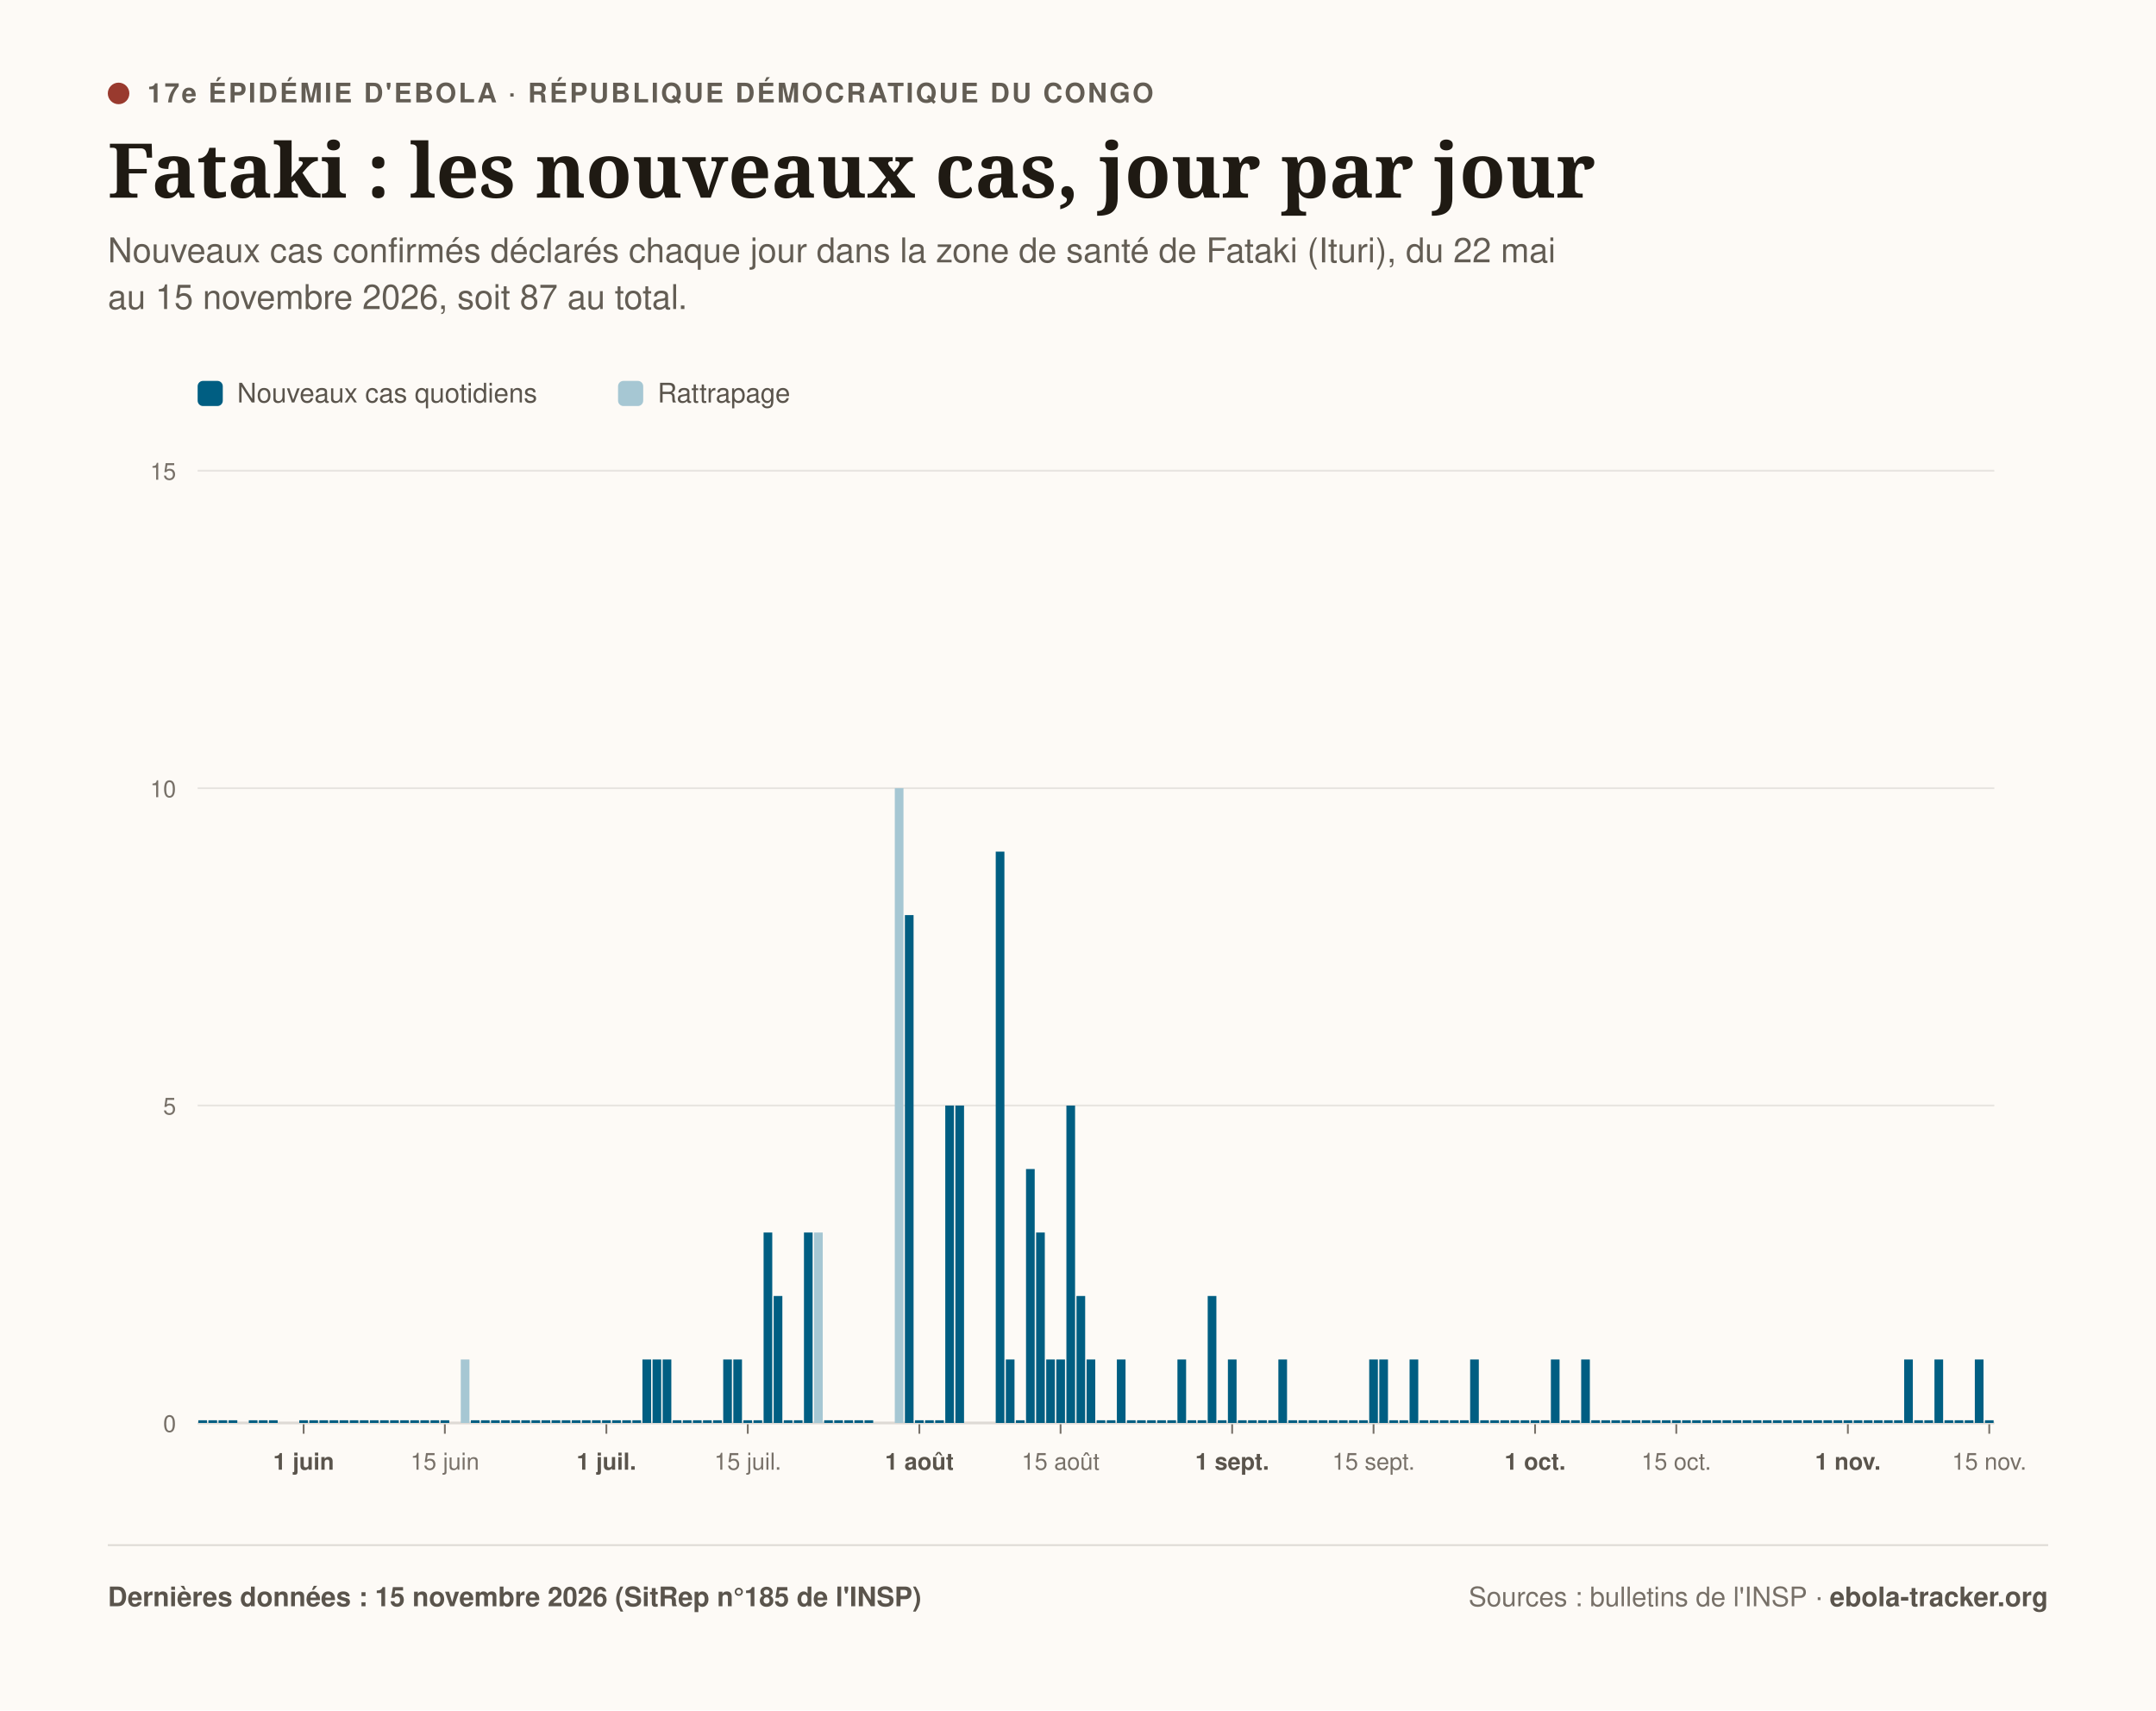
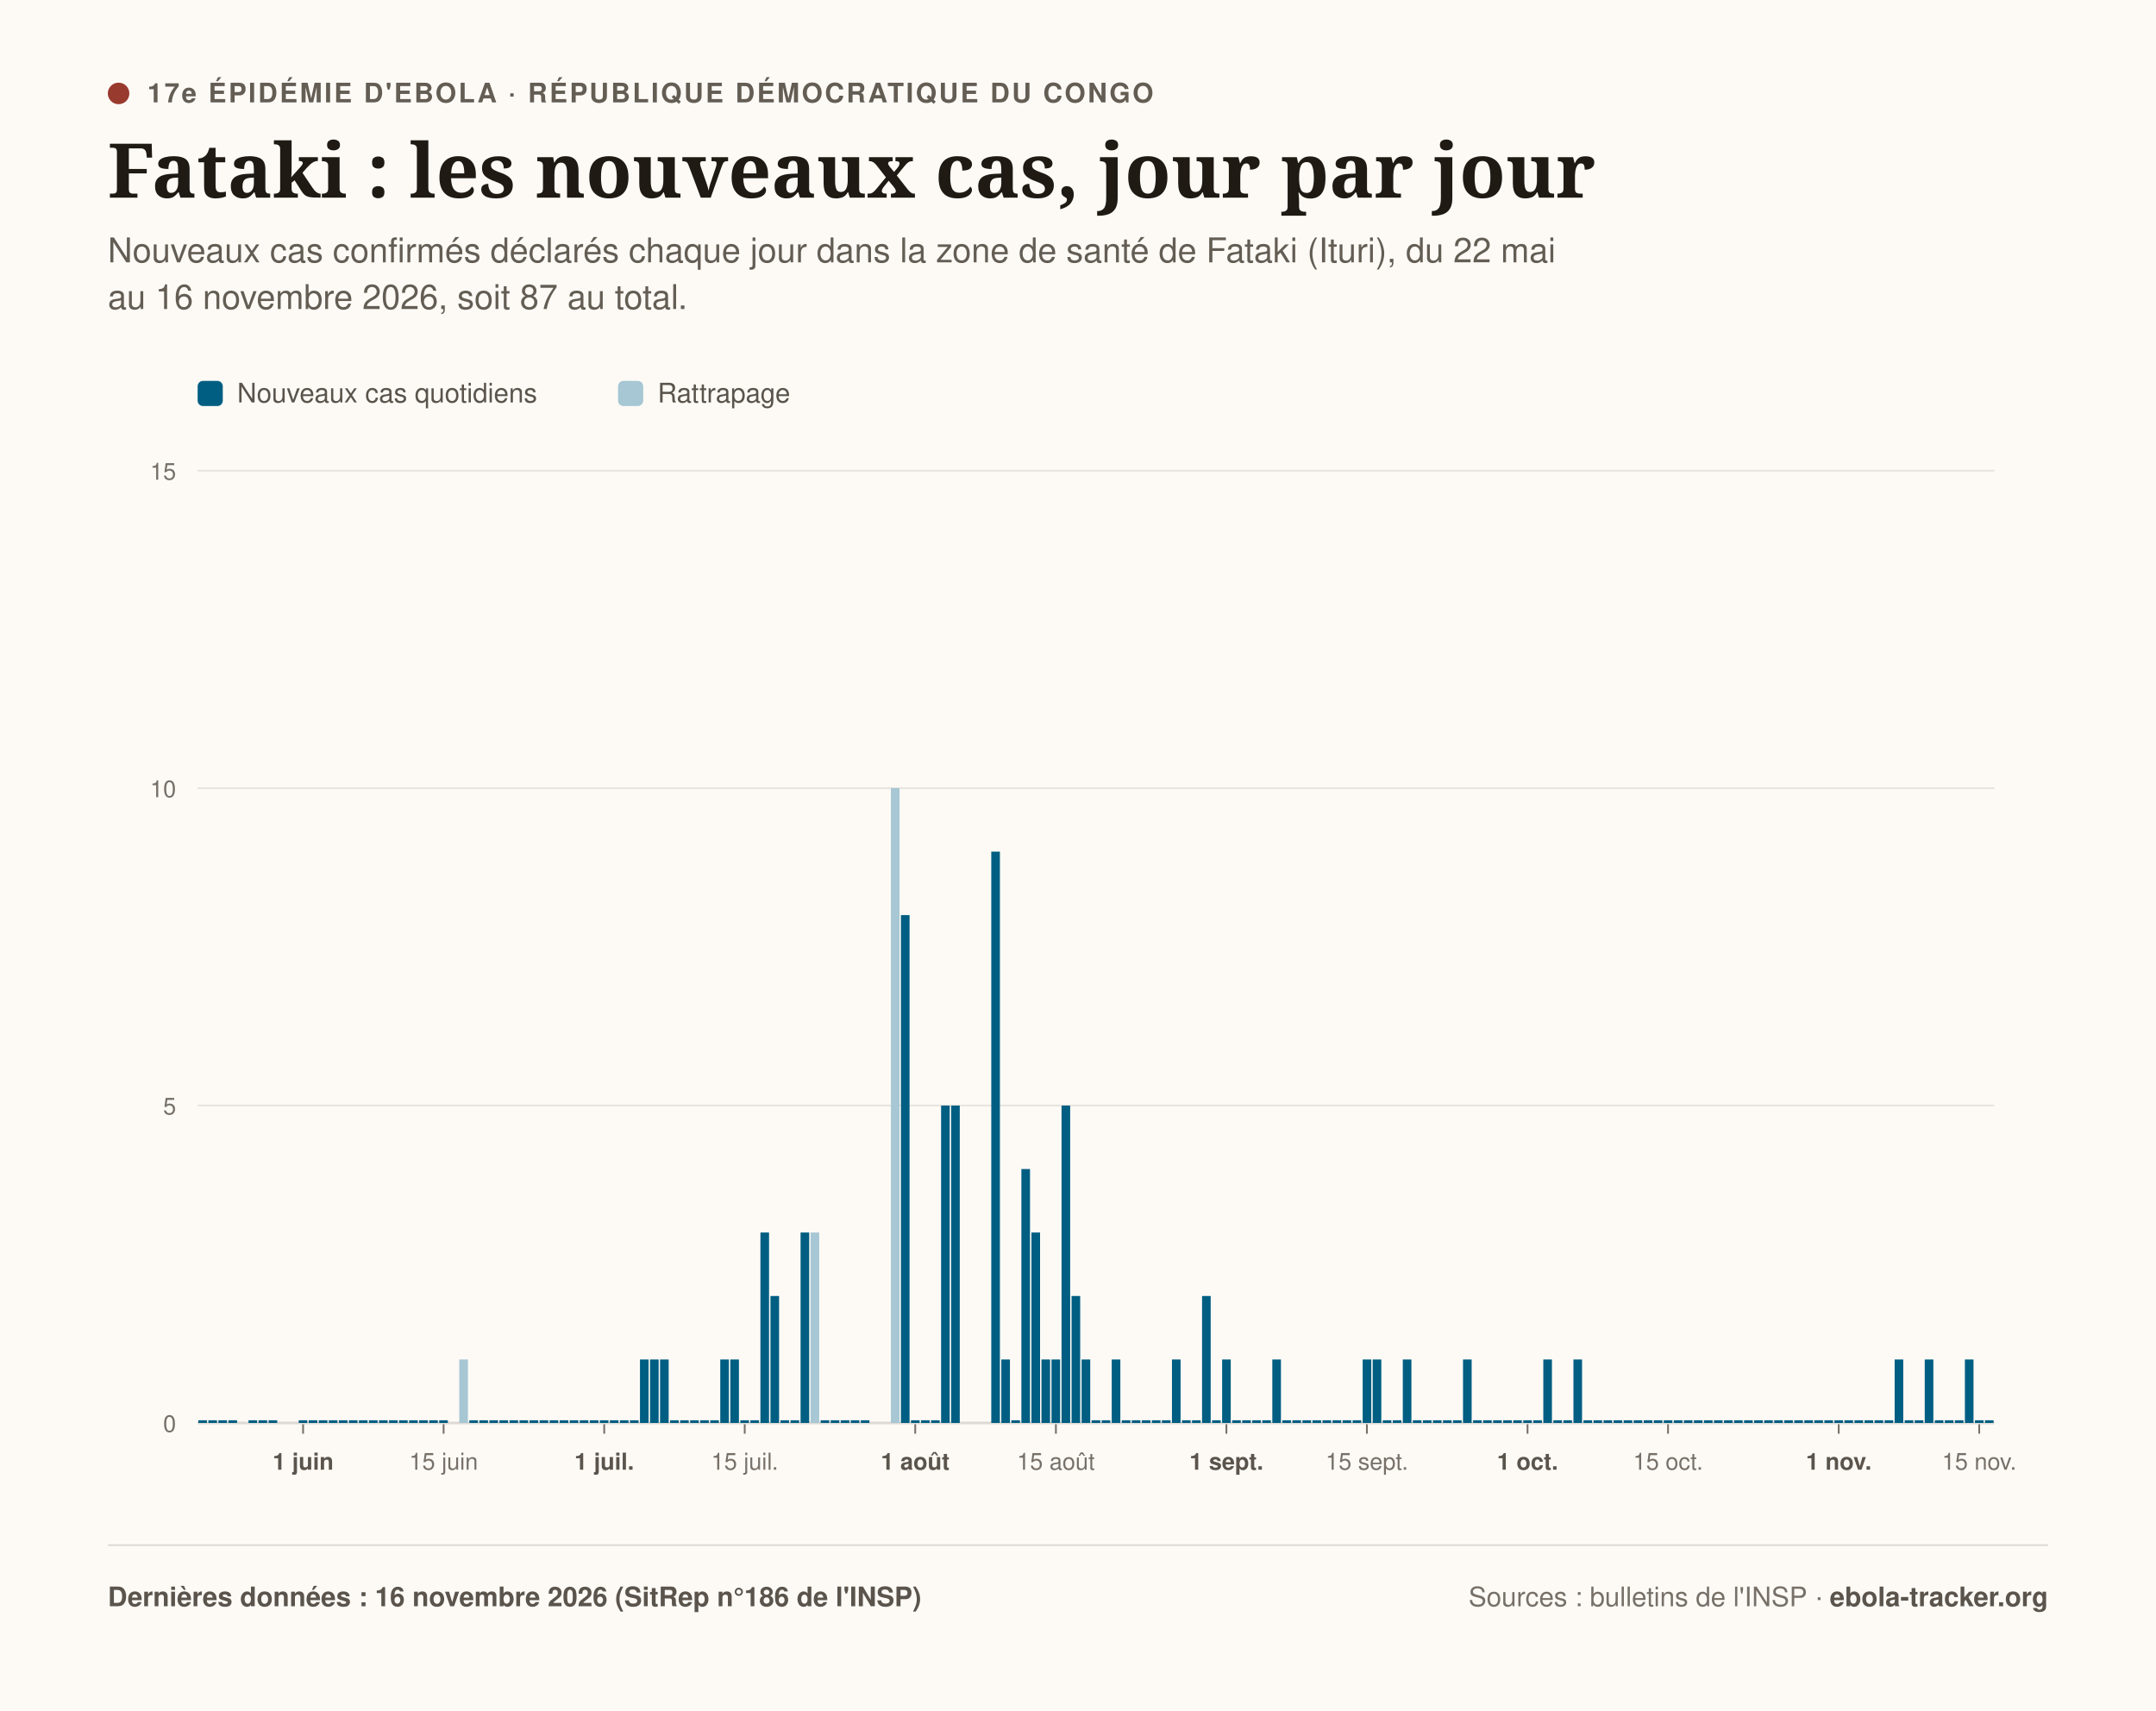
- <svg xmlns="http://www.w3.org/2000/svg" viewBox="0 0 1200 952" role="img" aria-label="Fataki : les nouveaux cas, jour par jour. Nouveaux cas confirmés déclarés chaque jour dans la zone de santé de Fataki (Ituri), du 22 mai au 15 novembre 2026, soit 87 au total.">
+ <svg xmlns="http://www.w3.org/2000/svg" viewBox="0 0 1200 952" role="img" aria-label="Fataki : les nouveaux cas, jour par jour. Nouveaux cas confirmés déclarés chaque jour dans la zone de santé de Fataki (Ituri), du 22 mai au 16 novembre 2026, soit 87 au total.">
  <rect width="1200" height="952" fill="#FDFAF6" />
  <circle cx="66" cy="52" r="6" fill="#993A2E" />
  <text x="82.0" y="57.0" font-family="'Public Sans',Helvetica,Arial,sans-serif" font-size="15" font-weight="700" fill="#635D54" text-anchor="start" letter-spacing=".08em">17e ÉPIDÉMIE D'EBOLA · RÉPUBLIQUE DÉMOCRATIQUE DU CONGO</text>
  <text x="60.0" y="110.0" font-family="'Source Serif 4',Georgia,serif" font-size="42" font-weight="600" fill="#1F1A13" text-anchor="start">Fataki : les nouveaux cas, jour par jour</text>
  <text x="60.0" y="146.0" font-family="'Public Sans',Helvetica,Arial,sans-serif" font-size="19" font-weight="400" fill="#635D54" text-anchor="start">Nouveaux cas confirmés déclarés chaque jour dans la zone de santé de Fataki (Ituri), du 22 mai</text>
-   <text x="60.0" y="172.0" font-family="'Public Sans',Helvetica,Arial,sans-serif" font-size="19" font-weight="400" fill="#635D54" text-anchor="start">au 15 novembre 2026, soit 87 au total.</text>
+   <text x="60.0" y="172.0" font-family="'Public Sans',Helvetica,Arial,sans-serif" font-size="19" font-weight="400" fill="#635D54" text-anchor="start">au 16 novembre 2026, soit 87 au total.</text>
  <rect x="110" y="212" width="14" height="14" rx="3" fill="#005E82" />
  <text x="132.0" y="224.0" font-family="'Public Sans',Helvetica,Arial,sans-serif" font-size="15" font-weight="400" fill="#5A544C" text-anchor="start">Nouveaux cas quotidiens</text>
  <rect x="344" y="212" width="14" height="14" rx="3" fill="#a6c7d3" />
  <text x="366.0" y="224.0" font-family="'Public Sans',Helvetica,Arial,sans-serif" font-size="15" font-weight="400" fill="#5A544C" text-anchor="start">Rattrapage</text>
  <line x1="110" x2="1110" y1="792.0" y2="792.0" stroke="#E7E4E0" />
  <text x="98.0" y="797.0" font-family="'Public Sans',Helvetica,Arial,sans-serif" font-size="13" font-weight="400" fill="#777068" text-anchor="end">0</text>
  <line x1="110" x2="1110" y1="615.3" y2="615.3" stroke="#E7E4E0" />
  <text x="98.0" y="620.3" font-family="'Public Sans',Helvetica,Arial,sans-serif" font-size="13" font-weight="400" fill="#777068" text-anchor="end">5</text>
  <line x1="110" x2="1110" y1="438.7" y2="438.7" stroke="#E7E4E0" />
  <text x="98.0" y="443.7" font-family="'Public Sans',Helvetica,Arial,sans-serif" font-size="13" font-weight="400" fill="#777068" text-anchor="end">10</text>
  <line x1="110" x2="1110" y1="262.0" y2="262.0" stroke="#E7E4E0" />
  <text x="98.0" y="267.0" font-family="'Public Sans',Helvetica,Arial,sans-serif" font-size="13" font-weight="400" fill="#777068" text-anchor="end">15</text>
-   <line x1="169.0" x2="169.0" y1="792" y2="798" stroke="#777068" />
-   <text x="169.0" y="818.0" font-family="'Public Sans',Helvetica,Arial,sans-serif" font-size="13" font-weight="600" fill="#5A544C" text-anchor="middle">1 juin</text>
-   <line x1="247.6" x2="247.6" y1="792" y2="798" stroke="#777068" />
-   <text x="247.6" y="818.0" font-family="'Public Sans',Helvetica,Arial,sans-serif" font-size="13" font-weight="400" fill="#777068" text-anchor="middle">15 juin</text>
-   <line x1="337.5" x2="337.5" y1="792" y2="798" stroke="#777068" />
-   <text x="337.5" y="818.0" font-family="'Public Sans',Helvetica,Arial,sans-serif" font-size="13" font-weight="600" fill="#5A544C" text-anchor="middle">1 juil.</text>
-   <line x1="416.2" x2="416.2" y1="792" y2="798" stroke="#777068" />
-   <text x="416.2" y="818.0" font-family="'Public Sans',Helvetica,Arial,sans-serif" font-size="13" font-weight="400" fill="#777068" text-anchor="middle">15 juil.</text>
-   <line x1="511.7" x2="511.7" y1="792" y2="798" stroke="#777068" />
-   <text x="511.7" y="818.0" font-family="'Public Sans',Helvetica,Arial,sans-serif" font-size="13" font-weight="600" fill="#5A544C" text-anchor="middle">1 août</text>
-   <line x1="590.3" x2="590.3" y1="792" y2="798" stroke="#777068" />
-   <text x="590.3" y="818.0" font-family="'Public Sans',Helvetica,Arial,sans-serif" font-size="13" font-weight="400" fill="#777068" text-anchor="middle">15 août</text>
-   <line x1="685.8" x2="685.8" y1="792" y2="798" stroke="#777068" />
-   <text x="685.8" y="818.0" font-family="'Public Sans',Helvetica,Arial,sans-serif" font-size="13" font-weight="600" fill="#5A544C" text-anchor="middle">1 sept.</text>
-   <line x1="764.5" x2="764.5" y1="792" y2="798" stroke="#777068" />
-   <text x="764.5" y="818.0" font-family="'Public Sans',Helvetica,Arial,sans-serif" font-size="13" font-weight="400" fill="#777068" text-anchor="middle">15 sept.</text>
-   <line x1="854.4" x2="854.4" y1="792" y2="798" stroke="#777068" />
-   <text x="854.4" y="818.0" font-family="'Public Sans',Helvetica,Arial,sans-serif" font-size="13" font-weight="600" fill="#5A544C" text-anchor="middle">1 oct.</text>
-   <line x1="933.0" x2="933.0" y1="792" y2="798" stroke="#777068" />
-   <text x="933.0" y="818.0" font-family="'Public Sans',Helvetica,Arial,sans-serif" font-size="13" font-weight="400" fill="#777068" text-anchor="middle">15 oct.</text>
-   <line x1="1028.5" x2="1028.5" y1="792" y2="798" stroke="#777068" />
-   <text x="1028.5" y="818.0" font-family="'Public Sans',Helvetica,Arial,sans-serif" font-size="13" font-weight="600" fill="#5A544C" text-anchor="middle">1 nov.</text>
-   <line x1="1107.2" x2="1107.2" y1="792" y2="798" stroke="#777068" />
-   <text x="1107.2" y="818.0" font-family="'Public Sans',Helvetica,Arial,sans-serif" font-size="13" font-weight="400" fill="#777068" text-anchor="middle">15 nov.</text>
+   <line x1="168.7" x2="168.7" y1="792" y2="798" stroke="#777068" />
+   <text x="168.7" y="818.0" font-family="'Public Sans',Helvetica,Arial,sans-serif" font-size="13" font-weight="600" fill="#5A544C" text-anchor="middle">1 juin</text>
+   <line x1="246.9" x2="246.9" y1="792" y2="798" stroke="#777068" />
+   <text x="246.9" y="818.0" font-family="'Public Sans',Helvetica,Arial,sans-serif" font-size="13" font-weight="400" fill="#777068" text-anchor="middle">15 juin</text>
+   <line x1="336.3" x2="336.3" y1="792" y2="798" stroke="#777068" />
+   <text x="336.3" y="818.0" font-family="'Public Sans',Helvetica,Arial,sans-serif" font-size="13" font-weight="600" fill="#5A544C" text-anchor="middle">1 juil.</text>
+   <line x1="414.5" x2="414.5" y1="792" y2="798" stroke="#777068" />
+   <text x="414.5" y="818.0" font-family="'Public Sans',Helvetica,Arial,sans-serif" font-size="13" font-weight="400" fill="#777068" text-anchor="middle">15 juil.</text>
+   <line x1="509.4" x2="509.4" y1="792" y2="798" stroke="#777068" />
+   <text x="509.4" y="818.0" font-family="'Public Sans',Helvetica,Arial,sans-serif" font-size="13" font-weight="600" fill="#5A544C" text-anchor="middle">1 août</text>
+   <line x1="587.7" x2="587.7" y1="792" y2="798" stroke="#777068" />
+   <text x="587.7" y="818.0" font-family="'Public Sans',Helvetica,Arial,sans-serif" font-size="13" font-weight="400" fill="#777068" text-anchor="middle">15 août</text>
+   <line x1="682.6" x2="682.6" y1="792" y2="798" stroke="#777068" />
+   <text x="682.6" y="818.0" font-family="'Public Sans',Helvetica,Arial,sans-serif" font-size="13" font-weight="600" fill="#5A544C" text-anchor="middle">1 sept.</text>
+   <line x1="760.8" x2="760.8" y1="792" y2="798" stroke="#777068" />
+   <text x="760.8" y="818.0" font-family="'Public Sans',Helvetica,Arial,sans-serif" font-size="13" font-weight="400" fill="#777068" text-anchor="middle">15 sept.</text>
+   <line x1="850.2" x2="850.2" y1="792" y2="798" stroke="#777068" />
+   <text x="850.2" y="818.0" font-family="'Public Sans',Helvetica,Arial,sans-serif" font-size="13" font-weight="600" fill="#5A544C" text-anchor="middle">1 oct.</text>
+   <line x1="928.4" x2="928.4" y1="792" y2="798" stroke="#777068" />
+   <text x="928.4" y="818.0" font-family="'Public Sans',Helvetica,Arial,sans-serif" font-size="13" font-weight="400" fill="#777068" text-anchor="middle">15 oct.</text>
+   <line x1="1023.4" x2="1023.4" y1="792" y2="798" stroke="#777068" />
+   <text x="1023.4" y="818.0" font-family="'Public Sans',Helvetica,Arial,sans-serif" font-size="13" font-weight="600" fill="#5A544C" text-anchor="middle">1 nov.</text>
+   <line x1="1101.6" x2="1101.6" y1="792" y2="798" stroke="#777068" />
+   <text x="1101.6" y="818.0" font-family="'Public Sans',Helvetica,Arial,sans-serif" font-size="13" font-weight="400" fill="#777068" text-anchor="middle">15 nov.</text>
  <line x1="110" x2="1110" y1="792" y2="792" stroke="#DEDAD5" stroke-width="1.5" />
-   <rect x="110.39" y="790.50" width="4.83" height="1.50" fill="#005E82" />
-   <rect x="116.01" y="790.50" width="4.83" height="1.50" fill="#005E82" />
-   <rect x="121.63" y="790.50" width="4.83" height="1.50" fill="#005E82" />
-   <rect x="127.25" y="790.50" width="4.83" height="1.50" fill="#005E82" />
-   <rect x="138.48" y="790.50" width="4.83" height="1.50" fill="#005E82" />
-   <rect x="144.10" y="790.50" width="4.83" height="1.50" fill="#005E82" />
-   <rect x="149.72" y="790.50" width="4.83" height="1.50" fill="#005E82" />
-   <rect x="166.57" y="790.50" width="4.83" height="1.50" fill="#005E82" />
-   <rect x="172.19" y="790.50" width="4.83" height="1.50" fill="#005E82" />
-   <rect x="177.81" y="790.50" width="4.83" height="1.50" fill="#005E82" />
-   <rect x="183.43" y="790.50" width="4.83" height="1.50" fill="#005E82" />
-   <rect x="189.04" y="790.50" width="4.83" height="1.50" fill="#005E82" />
-   <rect x="194.66" y="790.50" width="4.83" height="1.50" fill="#005E82" />
-   <rect x="200.28" y="790.50" width="4.83" height="1.50" fill="#005E82" />
-   <rect x="205.90" y="790.50" width="4.83" height="1.50" fill="#005E82" />
-   <rect x="211.52" y="790.50" width="4.83" height="1.50" fill="#005E82" />
-   <rect x="217.13" y="790.50" width="4.83" height="1.50" fill="#005E82" />
-   <rect x="222.75" y="790.50" width="4.83" height="1.50" fill="#005E82" />
-   <rect x="228.37" y="790.50" width="4.83" height="1.50" fill="#005E82" />
-   <rect x="233.99" y="790.50" width="4.83" height="1.50" fill="#005E82" />
-   <rect x="239.61" y="790.50" width="4.83" height="1.50" fill="#005E82" />
-   <rect x="245.22" y="790.50" width="4.83" height="1.50" fill="#005E82" />
-   <rect x="256.46" y="756.67" width="4.83" height="35.33" fill="#a6c7d3" />
-   <rect x="262.08" y="790.50" width="4.83" height="1.50" fill="#005E82" />
-   <rect x="267.70" y="790.50" width="4.83" height="1.50" fill="#005E82" />
-   <rect x="273.31" y="790.50" width="4.83" height="1.50" fill="#005E82" />
-   <rect x="278.93" y="790.50" width="4.83" height="1.50" fill="#005E82" />
-   <rect x="284.55" y="790.50" width="4.83" height="1.50" fill="#005E82" />
-   <rect x="290.17" y="790.50" width="4.83" height="1.50" fill="#005E82" />
-   <rect x="295.79" y="790.50" width="4.83" height="1.50" fill="#005E82" />
-   <rect x="301.40" y="790.50" width="4.83" height="1.50" fill="#005E82" />
-   <rect x="307.02" y="790.50" width="4.83" height="1.50" fill="#005E82" />
-   <rect x="312.64" y="790.50" width="4.83" height="1.50" fill="#005E82" />
-   <rect x="318.26" y="790.50" width="4.83" height="1.50" fill="#005E82" />
-   <rect x="323.88" y="790.50" width="4.83" height="1.50" fill="#005E82" />
-   <rect x="329.49" y="790.50" width="4.83" height="1.50" fill="#005E82" />
-   <rect x="335.11" y="790.50" width="4.83" height="1.50" fill="#005E82" />
-   <rect x="340.73" y="790.50" width="4.83" height="1.50" fill="#005E82" />
-   <rect x="346.35" y="790.50" width="4.83" height="1.50" fill="#005E82" />
-   <rect x="351.97" y="790.50" width="4.83" height="1.50" fill="#005E82" />
-   <rect x="357.58" y="756.67" width="4.83" height="35.33" fill="#005E82" />
-   <rect x="363.20" y="756.67" width="4.83" height="35.33" fill="#005E82" />
-   <rect x="368.82" y="756.67" width="4.83" height="35.33" fill="#005E82" />
-   <rect x="374.44" y="790.50" width="4.83" height="1.50" fill="#005E82" />
-   <rect x="380.06" y="790.50" width="4.83" height="1.50" fill="#005E82" />
-   <rect x="385.67" y="790.50" width="4.83" height="1.50" fill="#005E82" />
-   <rect x="391.29" y="790.50" width="4.83" height="1.50" fill="#005E82" />
-   <rect x="396.91" y="790.50" width="4.83" height="1.50" fill="#005E82" />
-   <rect x="402.53" y="756.67" width="4.83" height="35.33" fill="#005E82" />
-   <rect x="408.15" y="756.67" width="4.83" height="35.33" fill="#005E82" />
-   <rect x="413.76" y="790.50" width="4.83" height="1.50" fill="#005E82" />
-   <rect x="419.38" y="790.50" width="4.83" height="1.50" fill="#005E82" />
-   <rect x="425.00" y="686.00" width="4.83" height="106.00" fill="#005E82" />
-   <rect x="430.62" y="721.33" width="4.83" height="70.67" fill="#005E82" />
-   <rect x="436.24" y="790.50" width="4.83" height="1.50" fill="#005E82" />
-   <rect x="441.85" y="790.50" width="4.83" height="1.50" fill="#005E82" />
-   <rect x="447.47" y="686.00" width="4.83" height="106.00" fill="#005E82" />
-   <rect x="453.09" y="686.00" width="4.83" height="106.00" fill="#a6c7d3" />
-   <rect x="458.71" y="790.50" width="4.83" height="1.50" fill="#005E82" />
-   <rect x="464.33" y="790.50" width="4.83" height="1.50" fill="#005E82" />
-   <rect x="469.94" y="790.50" width="4.83" height="1.50" fill="#005E82" />
-   <rect x="475.56" y="790.50" width="4.83" height="1.50" fill="#005E82" />
-   <rect x="481.18" y="790.50" width="4.83" height="1.50" fill="#005E82" />
-   <rect x="498.03" y="438.67" width="4.83" height="353.33" fill="#a6c7d3" />
-   <rect x="503.65" y="509.33" width="4.83" height="282.67" fill="#005E82" />
-   <rect x="509.27" y="790.50" width="4.83" height="1.50" fill="#005E82" />
-   <rect x="514.89" y="790.50" width="4.83" height="1.50" fill="#005E82" />
-   <rect x="520.51" y="790.50" width="4.83" height="1.50" fill="#005E82" />
-   <rect x="526.12" y="615.33" width="4.83" height="176.67" fill="#005E82" />
-   <rect x="531.74" y="615.33" width="4.83" height="176.67" fill="#005E82" />
-   <rect x="554.21" y="474.00" width="4.83" height="318.00" fill="#005E82" />
-   <rect x="559.83" y="756.67" width="4.83" height="35.33" fill="#005E82" />
-   <rect x="565.45" y="790.50" width="4.83" height="1.50" fill="#005E82" />
-   <rect x="571.07" y="650.67" width="4.83" height="141.33" fill="#005E82" />
-   <rect x="576.69" y="686.00" width="4.83" height="106.00" fill="#005E82" />
-   <rect x="582.30" y="756.67" width="4.83" height="35.33" fill="#005E82" />
-   <rect x="587.92" y="756.67" width="4.83" height="35.33" fill="#005E82" />
-   <rect x="593.54" y="615.33" width="4.83" height="176.67" fill="#005E82" />
-   <rect x="599.16" y="721.33" width="4.83" height="70.67" fill="#005E82" />
-   <rect x="604.78" y="756.67" width="4.83" height="35.33" fill="#005E82" />
-   <rect x="610.39" y="790.50" width="4.83" height="1.50" fill="#005E82" />
-   <rect x="616.01" y="790.50" width="4.83" height="1.50" fill="#005E82" />
-   <rect x="621.63" y="756.67" width="4.83" height="35.33" fill="#005E82" />
-   <rect x="627.25" y="790.50" width="4.83" height="1.50" fill="#005E82" />
-   <rect x="632.87" y="790.50" width="4.83" height="1.50" fill="#005E82" />
-   <rect x="638.48" y="790.50" width="4.83" height="1.50" fill="#005E82" />
-   <rect x="644.10" y="790.50" width="4.83" height="1.50" fill="#005E82" />
-   <rect x="649.72" y="790.50" width="4.83" height="1.50" fill="#005E82" />
-   <rect x="655.34" y="756.67" width="4.83" height="35.33" fill="#005E82" />
-   <rect x="660.96" y="790.50" width="4.83" height="1.50" fill="#005E82" />
-   <rect x="666.57" y="790.50" width="4.83" height="1.50" fill="#005E82" />
-   <rect x="672.19" y="721.33" width="4.83" height="70.67" fill="#005E82" />
-   <rect x="677.81" y="790.50" width="4.83" height="1.50" fill="#005E82" />
-   <rect x="683.43" y="756.67" width="4.83" height="35.33" fill="#005E82" />
-   <rect x="689.04" y="790.50" width="4.83" height="1.50" fill="#005E82" />
-   <rect x="694.66" y="790.50" width="4.83" height="1.50" fill="#005E82" />
-   <rect x="700.28" y="790.50" width="4.83" height="1.50" fill="#005E82" />
-   <rect x="705.90" y="790.50" width="4.83" height="1.50" fill="#005E82" />
-   <rect x="711.52" y="756.67" width="4.83" height="35.33" fill="#005E82" />
-   <rect x="717.13" y="790.50" width="4.83" height="1.50" fill="#005E82" />
-   <rect x="722.75" y="790.50" width="4.83" height="1.50" fill="#005E82" />
-   <rect x="728.37" y="790.50" width="4.83" height="1.50" fill="#005E82" />
-   <rect x="733.99" y="790.50" width="4.83" height="1.50" fill="#005E82" />
-   <rect x="739.61" y="790.50" width="4.83" height="1.50" fill="#005E82" />
-   <rect x="745.22" y="790.50" width="4.83" height="1.50" fill="#005E82" />
-   <rect x="750.84" y="790.50" width="4.83" height="1.50" fill="#005E82" />
-   <rect x="756.46" y="790.50" width="4.83" height="1.50" fill="#005E82" />
-   <rect x="762.08" y="756.67" width="4.83" height="35.33" fill="#005E82" />
-   <rect x="767.70" y="756.67" width="4.83" height="35.33" fill="#005E82" />
-   <rect x="773.31" y="790.50" width="4.83" height="1.50" fill="#005E82" />
-   <rect x="778.93" y="790.50" width="4.83" height="1.50" fill="#005E82" />
-   <rect x="784.55" y="756.67" width="4.83" height="35.33" fill="#005E82" />
-   <rect x="790.17" y="790.50" width="4.83" height="1.50" fill="#005E82" />
-   <rect x="795.79" y="790.50" width="4.83" height="1.50" fill="#005E82" />
-   <rect x="801.40" y="790.50" width="4.83" height="1.50" fill="#005E82" />
-   <rect x="807.02" y="790.50" width="4.83" height="1.50" fill="#005E82" />
-   <rect x="812.64" y="790.50" width="4.83" height="1.50" fill="#005E82" />
-   <rect x="818.26" y="756.67" width="4.83" height="35.33" fill="#005E82" />
-   <rect x="823.88" y="790.50" width="4.83" height="1.50" fill="#005E82" />
-   <rect x="829.49" y="790.50" width="4.83" height="1.50" fill="#005E82" />
-   <rect x="835.11" y="790.50" width="4.83" height="1.50" fill="#005E82" />
-   <rect x="840.73" y="790.50" width="4.83" height="1.50" fill="#005E82" />
-   <rect x="846.35" y="790.50" width="4.83" height="1.50" fill="#005E82" />
-   <rect x="851.97" y="790.50" width="4.83" height="1.50" fill="#005E82" />
-   <rect x="857.58" y="790.50" width="4.83" height="1.50" fill="#005E82" />
-   <rect x="863.20" y="756.67" width="4.83" height="35.33" fill="#005E82" />
-   <rect x="868.82" y="790.50" width="4.83" height="1.50" fill="#005E82" />
-   <rect x="874.44" y="790.50" width="4.83" height="1.50" fill="#005E82" />
-   <rect x="880.06" y="756.67" width="4.83" height="35.33" fill="#005E82" />
-   <rect x="885.67" y="790.50" width="4.83" height="1.50" fill="#005E82" />
-   <rect x="891.29" y="790.50" width="4.83" height="1.50" fill="#005E82" />
-   <rect x="896.91" y="790.50" width="4.83" height="1.50" fill="#005E82" />
-   <rect x="902.53" y="790.50" width="4.83" height="1.50" fill="#005E82" />
-   <rect x="908.15" y="790.50" width="4.83" height="1.50" fill="#005E82" />
-   <rect x="913.76" y="790.50" width="4.83" height="1.50" fill="#005E82" />
-   <rect x="919.38" y="790.50" width="4.83" height="1.50" fill="#005E82" />
-   <rect x="925.00" y="790.50" width="4.83" height="1.50" fill="#005E82" />
-   <rect x="930.62" y="790.50" width="4.83" height="1.50" fill="#005E82" />
-   <rect x="936.24" y="790.50" width="4.83" height="1.50" fill="#005E82" />
-   <rect x="941.85" y="790.50" width="4.83" height="1.50" fill="#005E82" />
-   <rect x="947.47" y="790.50" width="4.83" height="1.50" fill="#005E82" />
-   <rect x="953.09" y="790.50" width="4.83" height="1.50" fill="#005E82" />
-   <rect x="958.71" y="790.50" width="4.83" height="1.50" fill="#005E82" />
-   <rect x="964.33" y="790.50" width="4.83" height="1.50" fill="#005E82" />
-   <rect x="969.94" y="790.50" width="4.83" height="1.50" fill="#005E82" />
-   <rect x="975.56" y="790.50" width="4.83" height="1.50" fill="#005E82" />
-   <rect x="981.18" y="790.50" width="4.83" height="1.50" fill="#005E82" />
-   <rect x="986.80" y="790.50" width="4.83" height="1.50" fill="#005E82" />
-   <rect x="992.42" y="790.50" width="4.83" height="1.50" fill="#005E82" />
-   <rect x="998.03" y="790.50" width="4.83" height="1.50" fill="#005E82" />
-   <rect x="1003.65" y="790.50" width="4.83" height="1.50" fill="#005E82" />
-   <rect x="1009.27" y="790.50" width="4.83" height="1.50" fill="#005E82" />
-   <rect x="1014.89" y="790.50" width="4.83" height="1.50" fill="#005E82" />
-   <rect x="1020.51" y="790.50" width="4.83" height="1.50" fill="#005E82" />
-   <rect x="1026.12" y="790.50" width="4.83" height="1.50" fill="#005E82" />
-   <rect x="1031.74" y="790.50" width="4.83" height="1.50" fill="#005E82" />
-   <rect x="1037.36" y="790.50" width="4.83" height="1.50" fill="#005E82" />
-   <rect x="1042.98" y="790.50" width="4.83" height="1.50" fill="#005E82" />
-   <rect x="1048.60" y="790.50" width="4.83" height="1.50" fill="#005E82" />
-   <rect x="1054.21" y="790.50" width="4.83" height="1.50" fill="#005E82" />
-   <rect x="1059.83" y="756.67" width="4.83" height="35.33" fill="#005E82" />
-   <rect x="1065.45" y="790.50" width="4.83" height="1.50" fill="#005E82" />
-   <rect x="1071.07" y="790.50" width="4.83" height="1.50" fill="#005E82" />
-   <rect x="1076.69" y="756.67" width="4.83" height="35.33" fill="#005E82" />
-   <rect x="1082.30" y="790.50" width="4.83" height="1.50" fill="#005E82" />
-   <rect x="1087.92" y="790.50" width="4.83" height="1.50" fill="#005E82" />
-   <rect x="1093.54" y="790.50" width="4.83" height="1.50" fill="#005E82" />
-   <rect x="1099.16" y="756.67" width="4.83" height="35.33" fill="#005E82" />
-   <rect x="1104.78" y="790.50" width="4.83" height="1.50" fill="#005E82" />
+   <rect x="110.39" y="790.50" width="4.80" height="1.50" fill="#005E82" />
+   <rect x="115.98" y="790.50" width="4.80" height="1.50" fill="#005E82" />
+   <rect x="121.56" y="790.50" width="4.80" height="1.50" fill="#005E82" />
+   <rect x="127.15" y="790.50" width="4.80" height="1.50" fill="#005E82" />
+   <rect x="138.32" y="790.50" width="4.80" height="1.50" fill="#005E82" />
+   <rect x="143.91" y="790.50" width="4.80" height="1.50" fill="#005E82" />
+   <rect x="149.50" y="790.50" width="4.80" height="1.50" fill="#005E82" />
+   <rect x="166.26" y="790.50" width="4.80" height="1.50" fill="#005E82" />
+   <rect x="171.84" y="790.50" width="4.80" height="1.50" fill="#005E82" />
+   <rect x="177.43" y="790.50" width="4.80" height="1.50" fill="#005E82" />
+   <rect x="183.02" y="790.50" width="4.80" height="1.50" fill="#005E82" />
+   <rect x="188.60" y="790.50" width="4.80" height="1.50" fill="#005E82" />
+   <rect x="194.19" y="790.50" width="4.80" height="1.50" fill="#005E82" />
+   <rect x="199.78" y="790.50" width="4.80" height="1.50" fill="#005E82" />
+   <rect x="205.36" y="790.50" width="4.80" height="1.50" fill="#005E82" />
+   <rect x="210.95" y="790.50" width="4.80" height="1.50" fill="#005E82" />
+   <rect x="216.54" y="790.50" width="4.80" height="1.50" fill="#005E82" />
+   <rect x="222.12" y="790.50" width="4.80" height="1.50" fill="#005E82" />
+   <rect x="227.71" y="790.50" width="4.80" height="1.50" fill="#005E82" />
+   <rect x="233.30" y="790.50" width="4.80" height="1.50" fill="#005E82" />
+   <rect x="238.88" y="790.50" width="4.80" height="1.50" fill="#005E82" />
+   <rect x="244.47" y="790.50" width="4.80" height="1.50" fill="#005E82" />
+   <rect x="255.64" y="756.67" width="4.80" height="35.33" fill="#a6c7d3" />
+   <rect x="261.23" y="790.50" width="4.80" height="1.50" fill="#005E82" />
+   <rect x="266.82" y="790.50" width="4.80" height="1.50" fill="#005E82" />
+   <rect x="272.40" y="790.50" width="4.80" height="1.50" fill="#005E82" />
+   <rect x="277.99" y="790.50" width="4.80" height="1.50" fill="#005E82" />
+   <rect x="283.58" y="790.50" width="4.80" height="1.50" fill="#005E82" />
+   <rect x="289.16" y="790.50" width="4.80" height="1.50" fill="#005E82" />
+   <rect x="294.75" y="790.50" width="4.80" height="1.50" fill="#005E82" />
+   <rect x="300.34" y="790.50" width="4.80" height="1.50" fill="#005E82" />
+   <rect x="305.92" y="790.50" width="4.80" height="1.50" fill="#005E82" />
+   <rect x="311.51" y="790.50" width="4.80" height="1.50" fill="#005E82" />
+   <rect x="317.09" y="790.50" width="4.80" height="1.50" fill="#005E82" />
+   <rect x="322.68" y="790.50" width="4.80" height="1.50" fill="#005E82" />
+   <rect x="328.27" y="790.50" width="4.80" height="1.50" fill="#005E82" />
+   <rect x="333.85" y="790.50" width="4.80" height="1.50" fill="#005E82" />
+   <rect x="339.44" y="790.50" width="4.80" height="1.50" fill="#005E82" />
+   <rect x="345.03" y="790.50" width="4.80" height="1.50" fill="#005E82" />
+   <rect x="350.61" y="790.50" width="4.80" height="1.50" fill="#005E82" />
+   <rect x="356.20" y="756.67" width="4.80" height="35.33" fill="#005E82" />
+   <rect x="361.79" y="756.67" width="4.80" height="35.33" fill="#005E82" />
+   <rect x="367.37" y="756.67" width="4.80" height="35.33" fill="#005E82" />
+   <rect x="372.96" y="790.50" width="4.80" height="1.50" fill="#005E82" />
+   <rect x="378.55" y="790.50" width="4.80" height="1.50" fill="#005E82" />
+   <rect x="384.13" y="790.50" width="4.80" height="1.50" fill="#005E82" />
+   <rect x="389.72" y="790.50" width="4.80" height="1.50" fill="#005E82" />
+   <rect x="395.31" y="790.50" width="4.80" height="1.50" fill="#005E82" />
+   <rect x="400.89" y="756.67" width="4.80" height="35.33" fill="#005E82" />
+   <rect x="406.48" y="756.67" width="4.80" height="35.33" fill="#005E82" />
+   <rect x="412.07" y="790.50" width="4.80" height="1.50" fill="#005E82" />
+   <rect x="417.65" y="790.50" width="4.80" height="1.50" fill="#005E82" />
+   <rect x="423.24" y="686.00" width="4.80" height="106.00" fill="#005E82" />
+   <rect x="428.83" y="721.33" width="4.80" height="70.67" fill="#005E82" />
+   <rect x="434.41" y="790.50" width="4.80" height="1.50" fill="#005E82" />
+   <rect x="440.00" y="790.50" width="4.80" height="1.50" fill="#005E82" />
+   <rect x="445.59" y="686.00" width="4.80" height="106.00" fill="#005E82" />
+   <rect x="451.17" y="686.00" width="4.80" height="106.00" fill="#a6c7d3" />
+   <rect x="456.76" y="790.50" width="4.80" height="1.50" fill="#005E82" />
+   <rect x="462.35" y="790.50" width="4.80" height="1.50" fill="#005E82" />
+   <rect x="467.93" y="790.50" width="4.80" height="1.50" fill="#005E82" />
+   <rect x="473.52" y="790.50" width="4.80" height="1.50" fill="#005E82" />
+   <rect x="479.11" y="790.50" width="4.80" height="1.50" fill="#005E82" />
+   <rect x="495.87" y="438.67" width="4.80" height="353.33" fill="#a6c7d3" />
+   <rect x="501.45" y="509.33" width="4.80" height="282.67" fill="#005E82" />
+   <rect x="507.04" y="790.50" width="4.80" height="1.50" fill="#005E82" />
+   <rect x="512.63" y="790.50" width="4.80" height="1.50" fill="#005E82" />
+   <rect x="518.21" y="790.50" width="4.80" height="1.50" fill="#005E82" />
+   <rect x="523.80" y="615.33" width="4.80" height="176.67" fill="#005E82" />
+   <rect x="529.39" y="615.33" width="4.80" height="176.67" fill="#005E82" />
+   <rect x="551.73" y="474.00" width="4.80" height="318.00" fill="#005E82" />
+   <rect x="557.32" y="756.67" width="4.80" height="35.33" fill="#005E82" />
+   <rect x="562.91" y="790.50" width="4.80" height="1.50" fill="#005E82" />
+   <rect x="568.49" y="650.67" width="4.80" height="141.33" fill="#005E82" />
+   <rect x="574.08" y="686.00" width="4.80" height="106.00" fill="#005E82" />
+   <rect x="579.66" y="756.67" width="4.80" height="35.33" fill="#005E82" />
+   <rect x="585.25" y="756.67" width="4.80" height="35.33" fill="#005E82" />
+   <rect x="590.84" y="615.33" width="4.80" height="176.67" fill="#005E82" />
+   <rect x="596.42" y="721.33" width="4.80" height="70.67" fill="#005E82" />
+   <rect x="602.01" y="756.67" width="4.80" height="35.33" fill="#005E82" />
+   <rect x="607.60" y="790.50" width="4.80" height="1.50" fill="#005E82" />
+   <rect x="613.18" y="790.50" width="4.80" height="1.50" fill="#005E82" />
+   <rect x="618.77" y="756.67" width="4.80" height="35.33" fill="#005E82" />
+   <rect x="624.36" y="790.50" width="4.80" height="1.50" fill="#005E82" />
+   <rect x="629.94" y="790.50" width="4.80" height="1.50" fill="#005E82" />
+   <rect x="635.53" y="790.50" width="4.80" height="1.50" fill="#005E82" />
+   <rect x="641.12" y="790.50" width="4.80" height="1.50" fill="#005E82" />
+   <rect x="646.70" y="790.50" width="4.80" height="1.50" fill="#005E82" />
+   <rect x="652.29" y="756.67" width="4.80" height="35.33" fill="#005E82" />
+   <rect x="657.88" y="790.50" width="4.80" height="1.50" fill="#005E82" />
+   <rect x="663.46" y="790.50" width="4.80" height="1.50" fill="#005E82" />
+   <rect x="669.05" y="721.33" width="4.80" height="70.67" fill="#005E82" />
+   <rect x="674.64" y="790.50" width="4.80" height="1.50" fill="#005E82" />
+   <rect x="680.22" y="756.67" width="4.80" height="35.33" fill="#005E82" />
+   <rect x="685.81" y="790.50" width="4.80" height="1.50" fill="#005E82" />
+   <rect x="691.40" y="790.50" width="4.80" height="1.50" fill="#005E82" />
+   <rect x="696.98" y="790.50" width="4.80" height="1.50" fill="#005E82" />
+   <rect x="702.57" y="790.50" width="4.80" height="1.50" fill="#005E82" />
+   <rect x="708.16" y="756.67" width="4.80" height="35.33" fill="#005E82" />
+   <rect x="713.74" y="790.50" width="4.80" height="1.50" fill="#005E82" />
+   <rect x="719.33" y="790.50" width="4.80" height="1.50" fill="#005E82" />
+   <rect x="724.92" y="790.50" width="4.80" height="1.50" fill="#005E82" />
+   <rect x="730.50" y="790.50" width="4.80" height="1.50" fill="#005E82" />
+   <rect x="736.09" y="790.50" width="4.80" height="1.50" fill="#005E82" />
+   <rect x="741.68" y="790.50" width="4.80" height="1.50" fill="#005E82" />
+   <rect x="747.26" y="790.50" width="4.80" height="1.50" fill="#005E82" />
+   <rect x="752.85" y="790.50" width="4.80" height="1.50" fill="#005E82" />
+   <rect x="758.44" y="756.67" width="4.80" height="35.33" fill="#005E82" />
+   <rect x="764.02" y="756.67" width="4.80" height="35.33" fill="#005E82" />
+   <rect x="769.61" y="790.50" width="4.80" height="1.50" fill="#005E82" />
+   <rect x="775.20" y="790.50" width="4.80" height="1.50" fill="#005E82" />
+   <rect x="780.78" y="756.67" width="4.80" height="35.33" fill="#005E82" />
+   <rect x="786.37" y="790.50" width="4.80" height="1.50" fill="#005E82" />
+   <rect x="791.96" y="790.50" width="4.80" height="1.50" fill="#005E82" />
+   <rect x="797.54" y="790.50" width="4.80" height="1.50" fill="#005E82" />
+   <rect x="803.13" y="790.50" width="4.80" height="1.50" fill="#005E82" />
+   <rect x="808.72" y="790.50" width="4.80" height="1.50" fill="#005E82" />
+   <rect x="814.30" y="756.67" width="4.80" height="35.33" fill="#005E82" />
+   <rect x="819.89" y="790.50" width="4.80" height="1.50" fill="#005E82" />
+   <rect x="825.47" y="790.50" width="4.80" height="1.50" fill="#005E82" />
+   <rect x="831.06" y="790.50" width="4.80" height="1.50" fill="#005E82" />
+   <rect x="836.65" y="790.50" width="4.80" height="1.50" fill="#005E82" />
+   <rect x="842.23" y="790.50" width="4.80" height="1.50" fill="#005E82" />
+   <rect x="847.82" y="790.50" width="4.80" height="1.50" fill="#005E82" />
+   <rect x="853.41" y="790.50" width="4.80" height="1.50" fill="#005E82" />
+   <rect x="858.99" y="756.67" width="4.80" height="35.33" fill="#005E82" />
+   <rect x="864.58" y="790.50" width="4.80" height="1.50" fill="#005E82" />
+   <rect x="870.17" y="790.50" width="4.80" height="1.50" fill="#005E82" />
+   <rect x="875.75" y="756.67" width="4.80" height="35.33" fill="#005E82" />
+   <rect x="881.34" y="790.50" width="4.80" height="1.50" fill="#005E82" />
+   <rect x="886.93" y="790.50" width="4.80" height="1.50" fill="#005E82" />
+   <rect x="892.51" y="790.50" width="4.80" height="1.50" fill="#005E82" />
+   <rect x="898.10" y="790.50" width="4.80" height="1.50" fill="#005E82" />
+   <rect x="903.69" y="790.50" width="4.80" height="1.50" fill="#005E82" />
+   <rect x="909.27" y="790.50" width="4.80" height="1.50" fill="#005E82" />
+   <rect x="914.86" y="790.50" width="4.80" height="1.50" fill="#005E82" />
+   <rect x="920.45" y="790.50" width="4.80" height="1.50" fill="#005E82" />
+   <rect x="926.03" y="790.50" width="4.80" height="1.50" fill="#005E82" />
+   <rect x="931.62" y="790.50" width="4.80" height="1.50" fill="#005E82" />
+   <rect x="937.21" y="790.50" width="4.80" height="1.50" fill="#005E82" />
+   <rect x="942.79" y="790.50" width="4.80" height="1.50" fill="#005E82" />
+   <rect x="948.38" y="790.50" width="4.80" height="1.50" fill="#005E82" />
+   <rect x="953.97" y="790.50" width="4.80" height="1.50" fill="#005E82" />
+   <rect x="959.55" y="790.50" width="4.80" height="1.50" fill="#005E82" />
+   <rect x="965.14" y="790.50" width="4.80" height="1.50" fill="#005E82" />
+   <rect x="970.73" y="790.50" width="4.80" height="1.50" fill="#005E82" />
+   <rect x="976.31" y="790.50" width="4.80" height="1.50" fill="#005E82" />
+   <rect x="981.90" y="790.50" width="4.80" height="1.50" fill="#005E82" />
+   <rect x="987.49" y="790.50" width="4.80" height="1.50" fill="#005E82" />
+   <rect x="993.07" y="790.50" width="4.80" height="1.50" fill="#005E82" />
+   <rect x="998.66" y="790.50" width="4.80" height="1.50" fill="#005E82" />
+   <rect x="1004.25" y="790.50" width="4.80" height="1.50" fill="#005E82" />
+   <rect x="1009.83" y="790.50" width="4.80" height="1.50" fill="#005E82" />
+   <rect x="1015.42" y="790.50" width="4.80" height="1.50" fill="#005E82" />
+   <rect x="1021.01" y="790.50" width="4.80" height="1.50" fill="#005E82" />
+   <rect x="1026.59" y="790.50" width="4.80" height="1.50" fill="#005E82" />
+   <rect x="1032.18" y="790.50" width="4.80" height="1.50" fill="#005E82" />
+   <rect x="1037.77" y="790.50" width="4.80" height="1.50" fill="#005E82" />
+   <rect x="1043.35" y="790.50" width="4.80" height="1.50" fill="#005E82" />
+   <rect x="1048.94" y="790.50" width="4.80" height="1.50" fill="#005E82" />
+   <rect x="1054.53" y="756.67" width="4.80" height="35.33" fill="#005E82" />
+   <rect x="1060.11" y="790.50" width="4.80" height="1.50" fill="#005E82" />
+   <rect x="1065.70" y="790.50" width="4.80" height="1.50" fill="#005E82" />
+   <rect x="1071.28" y="756.67" width="4.80" height="35.33" fill="#005E82" />
+   <rect x="1076.87" y="790.50" width="4.80" height="1.50" fill="#005E82" />
+   <rect x="1082.46" y="790.50" width="4.80" height="1.50" fill="#005E82" />
+   <rect x="1088.04" y="790.50" width="4.80" height="1.50" fill="#005E82" />
+   <rect x="1093.63" y="756.67" width="4.80" height="35.33" fill="#005E82" />
+   <rect x="1099.22" y="790.50" width="4.80" height="1.50" fill="#005E82" />
+   <rect x="1104.80" y="790.50" width="4.80" height="1.50" fill="#005E82" />
  <line x1="60" x2="1140" y1="860" y2="860" stroke="#DEDAD5" />
-   <text x="60.0" y="894.0" font-family="'Public Sans',Helvetica,Arial,sans-serif" font-size="15" font-weight="600" fill="#5A544C" text-anchor="start">Dernières données : 15 novembre 2026 (SitRep n°185 de l'INSP)</text>
+   <text x="60.0" y="894.0" font-family="'Public Sans',Helvetica,Arial,sans-serif" font-size="15" font-weight="600" fill="#5A544C" text-anchor="start">Dernières données : 16 novembre 2026 (SitRep n°186 de l'INSP)</text>
  <text x="1140" y="894" text-anchor="end" font-family="'Public Sans',Helvetica,Arial,sans-serif" font-size="15" fill="#777068">Sources : bulletins de l'INSP · <tspan font-weight="700" fill="#5A544C">ebola-tracker.org</tspan>
  </text>
</svg>
